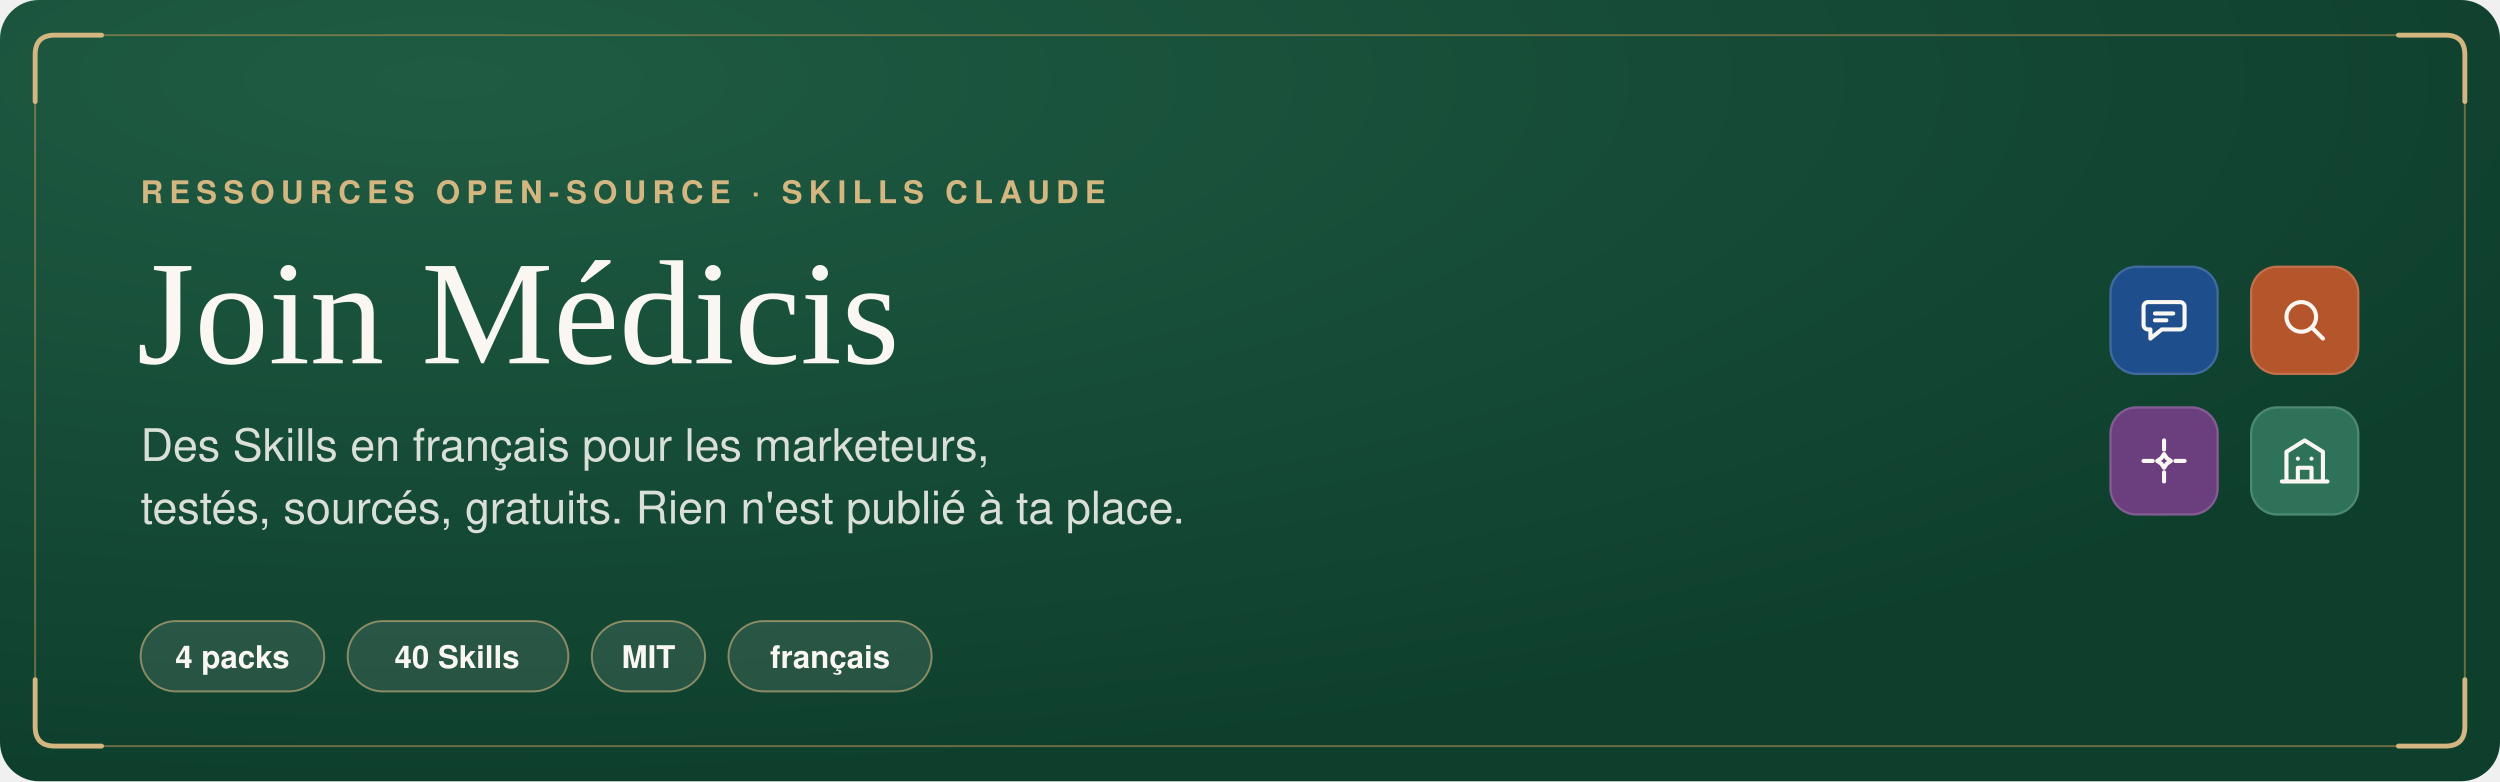
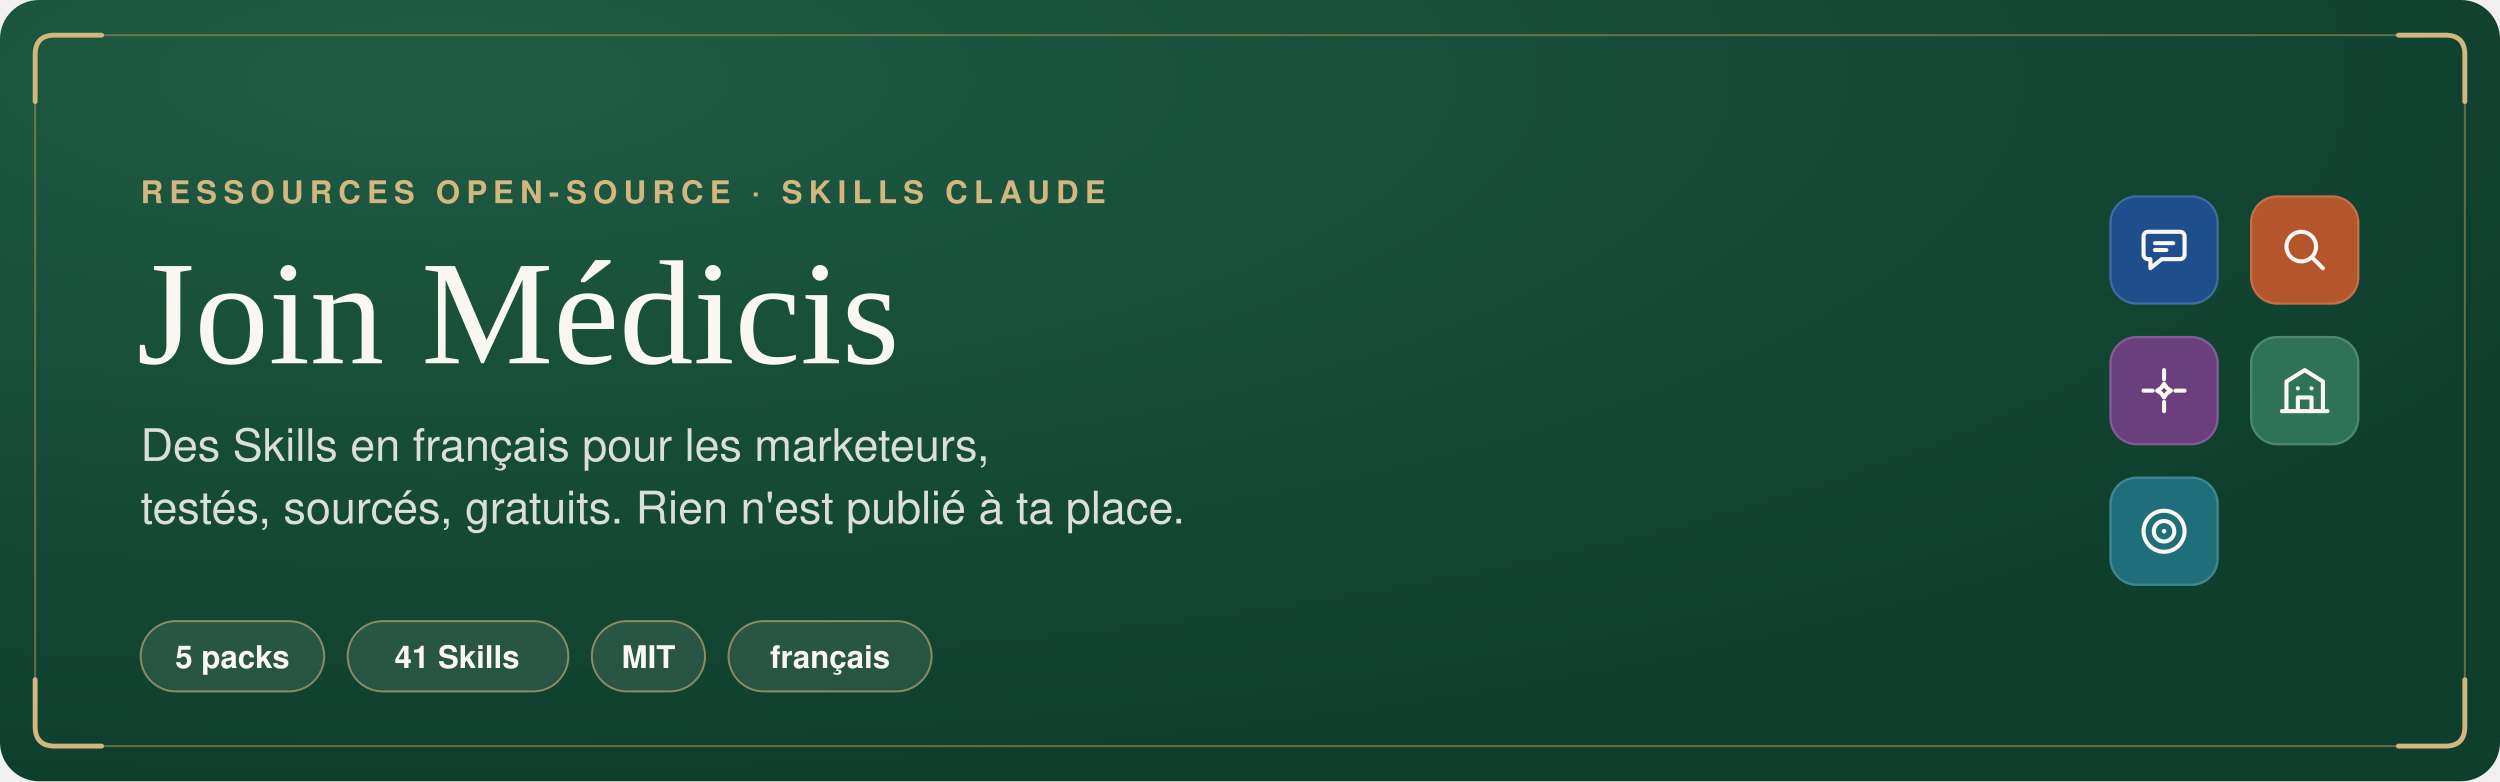
<svg xmlns="http://www.w3.org/2000/svg" width="1280" height="400" viewBox="0 0 1280 400" role="img" aria-label="Join Médicis, par Join Médicis">
  <defs>
    <radialGradient id="lueur" cx="0.18" cy="0.1" r="0.9">
      <stop offset="0" stop-color="#1F5B43" />
      <stop offset="1" stop-color="#0E3F2D" />
    </radialGradient>
  </defs>
  <rect width="1280" height="400" rx="20" fill="url(#lueur)" />
  <rect x="18" y="18" width="1244" height="364" rx="10" fill="none" stroke="#B89253" stroke-opacity="0.55" />
  <path d="M18 52 V28 Q18 18 28 18 H52" fill="none" stroke="#D4B681" stroke-width="2.5" stroke-linecap="round" />
  <path d="M1262 52 V28 Q1262 18 1252 18 H1228" fill="none" stroke="#D4B681" stroke-width="2.5" stroke-linecap="round" />
  <path d="M18 348 V372 Q18 382 28 382 H52" fill="none" stroke="#D4B681" stroke-width="2.5" stroke-linecap="round" />
  <path d="M1262 348 V372 Q1262 382 1252 382 H1228" fill="none" stroke="#D4B681" stroke-width="2.5" stroke-linecap="round" />
  <text x="72" y="104" font-family="'Helvetica Neue', Helvetica, Arial, sans-serif" font-size="16" font-weight="700" letter-spacing="3.2" fill="#D4B681">RESSOURCES OPEN-SOURCE · SKILLS CLAUDE</text>
  <text x="70" y="186" font-family="Georgia, 'Times New Roman', serif" font-size="76" fill="#FAF7F2">Join Médicis</text>
  <text x="72" y="236" font-family="'Helvetica Neue', Helvetica, Arial, sans-serif" font-size="23" fill="#FAF7F2" fill-opacity="0.86">Des Skills en français pour les marketeurs,</text>
  <text x="72" y="268" font-family="'Helvetica Neue', Helvetica, Arial, sans-serif" font-size="23" fill="#FAF7F2" fill-opacity="0.86">testés, sourcés, gratuits. Rien n'est publié à ta place.</text>
  <rect x="72" y="318" width="94" height="36" rx="18" fill="#FAF7F2" fill-opacity="0.1" stroke="#D4B681" stroke-opacity="0.6" />
-   <text x="119" y="342" text-anchor="middle" font-family="'Helvetica Neue', Helvetica, Arial, sans-serif" font-size="16" font-weight="600" fill="#FAF7F2">4 packs</text>
+   <text x="119" y="342" text-anchor="middle" font-family="'Helvetica Neue', Helvetica, Arial, sans-serif" font-size="16" font-weight="600" fill="#FAF7F2">5 packs</text>
  <rect x="178" y="318" width="113" height="36" rx="18" fill="#FAF7F2" fill-opacity="0.1" stroke="#D4B681" stroke-opacity="0.6" />
-   <text x="234" y="342" text-anchor="middle" font-family="'Helvetica Neue', Helvetica, Arial, sans-serif" font-size="16" font-weight="600" fill="#FAF7F2">40 Skills</text>
+   <text x="234" y="342" text-anchor="middle" font-family="'Helvetica Neue', Helvetica, Arial, sans-serif" font-size="16" font-weight="600" fill="#FAF7F2">41 Skills</text>
  <rect x="303" y="318" width="58" height="36" rx="18" fill="#FAF7F2" fill-opacity="0.1" stroke="#D4B681" stroke-opacity="0.6" />
  <text x="332" y="342" text-anchor="middle" font-family="'Helvetica Neue', Helvetica, Arial, sans-serif" font-size="16" font-weight="600" fill="#FAF7F2">MIT</text>
  <rect x="373" y="318" width="104" height="36" rx="18" fill="#FAF7F2" fill-opacity="0.1" stroke="#D4B681" stroke-opacity="0.6" />
  <text x="425" y="342" text-anchor="middle" font-family="'Helvetica Neue', Helvetica, Arial, sans-serif" font-size="16" font-weight="600" fill="#FAF7F2">français</text>
-   <g transform="translate(1080 136) scale(1.1667)">
+   <g transform="translate(1080 100) scale(1.1667)">
    <rect width="48" height="48" rx="12" fill="#1E4E8C" />
    <rect x="0.5" y="0.5" width="47" height="47" rx="11.5" fill="none" stroke="#FFFFFF" stroke-opacity="0.16" />
    <g transform="translate(12 12)">
      <path d="M5 4h14a2 2 0 0 1 2 2v8a2 2 0 0 1-2 2h-8l-5 4v-4H5a2 2 0 0 1-2-2V6a2 2 0 0 1 2-2z M8 9h8 M8 12h5" fill="none" stroke="#FAF7F2" stroke-width="1.8" stroke-linecap="round" stroke-linejoin="round" />
    </g>
  </g>
-   <g transform="translate(1152 136) scale(1.1667)">
+   <g transform="translate(1152 100) scale(1.1667)">
    <rect width="48" height="48" rx="12" fill="#B5552B" />
    <rect x="0.5" y="0.5" width="47" height="47" rx="11.5" fill="none" stroke="#FFFFFF" stroke-opacity="0.16" />
    <g transform="translate(12 12)">
      <path d="M10.5 4a6.5 6.5 0 1 0 0 13a6.5 6.5 0 1 0 0-13z M15.3 15.3 20 20" fill="none" stroke="#FAF7F2" stroke-width="1.8" stroke-linecap="round" stroke-linejoin="round" />
    </g>
  </g>
-   <g transform="translate(1080 208) scale(1.1667)">
+   <g transform="translate(1080 172) scale(1.1667)">
    <rect width="48" height="48" rx="12" fill="#6B3F7E" />
    <rect x="0.5" y="0.5" width="47" height="47" rx="11.5" fill="none" stroke="#FFFFFF" stroke-opacity="0.16" />
    <g transform="translate(12 12)">
      <path d="M12 3v4 M12 17v4 M3 12h4 M17 12h4 M12 9l1.2 1.8L15 12l-1.8 1.2L12 15l-1.2-1.8L9 12l1.8-1.2z" fill="none" stroke="#FAF7F2" stroke-width="1.8" stroke-linecap="round" stroke-linejoin="round" />
    </g>
  </g>
-   <g transform="translate(1152 208) scale(1.1667)">
+   <g transform="translate(1152 172) scale(1.1667)">
    <rect width="48" height="48" rx="12" fill="#2D7259" />
    <rect x="0.5" y="0.5" width="47" height="47" rx="11.5" fill="none" stroke="#FFFFFF" stroke-opacity="0.16" />
    <g transform="translate(12 12)">
      <path d="M4 21V8l8-5 8 5v13 M2 21h20 M9 21v-6h6v6 M9 11h.01 M15 11h.01" fill="none" stroke="#FAF7F2" stroke-width="1.8" stroke-linecap="round" stroke-linejoin="round" />
    </g>
  </g>
+   <g transform="translate(1080 244) scale(1.1667)">
+     <rect width="48" height="48" rx="12" fill="#1F6F7A" />
+     <rect x="0.5" y="0.5" width="47" height="47" rx="11.5" fill="none" stroke="#FFFFFF" stroke-opacity="0.16" />
+     <g transform="translate(12 12)">
+       <path d="M12 3a9 9 0 1 0 0 18a9 9 0 1 0 0-18z M12 7.5a4.5 4.5 0 1 0 0 9a4.5 4.5 0 1 0 0-9z" fill="none" stroke="#FAF7F2" stroke-width="1.8" stroke-linecap="round" stroke-linejoin="round" />
+       <path d="M12 11a1 1 0 1 0 0 2a1 1 0 1 0 0-2z" fill="#FAF7F2" />
+     </g>
+   </g>
</svg>
